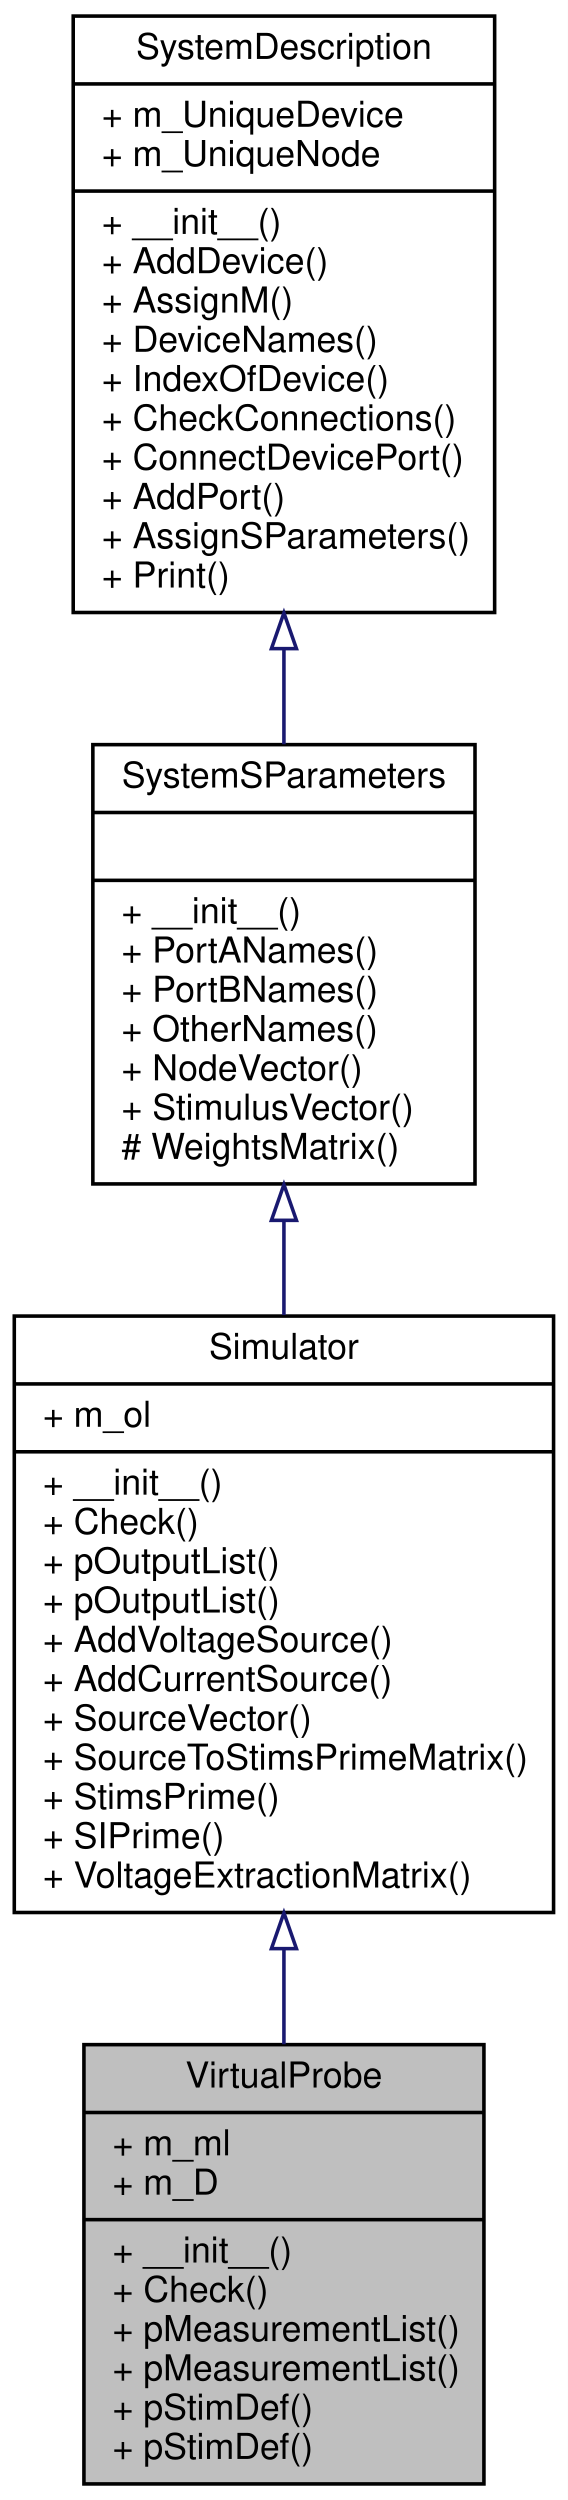
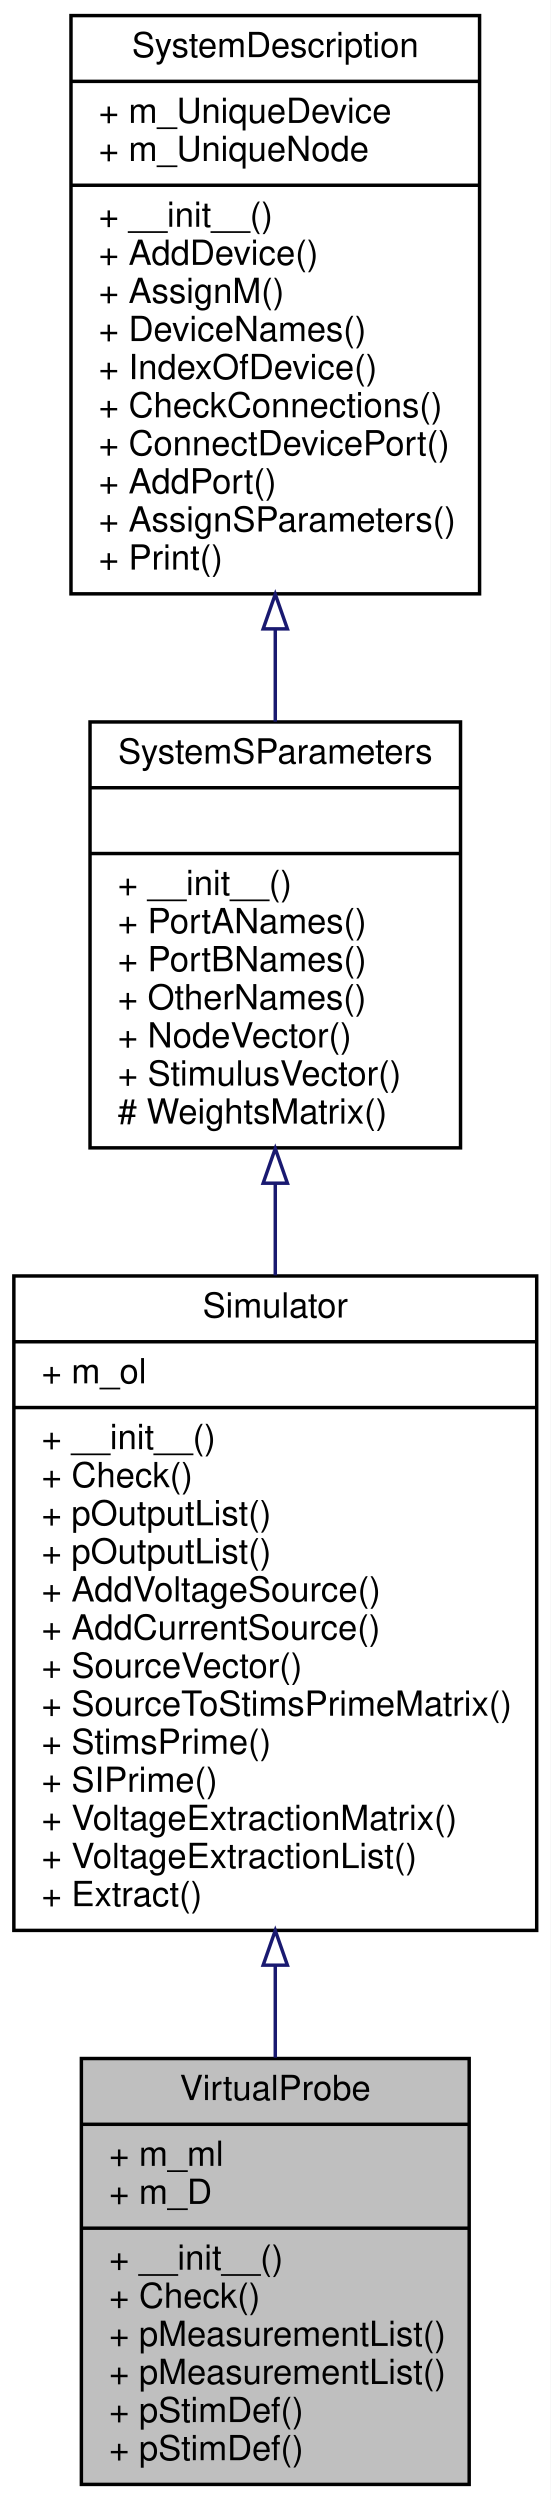
- <svg xmlns="http://www.w3.org/2000/svg" xmlns:xlink="http://www.w3.org/1999/xlink" width="159pt" height="700pt" viewBox="0.00 0.00 159.00 700.00">
-   <g id="graph0" class="graph" transform="scale(1 1) rotate(0) translate(4 696)">
-     <polygon fill="white" stroke="transparent" points="-4,4 -4,-696 155,-696 155,4 -4,4" />
+ <svg xmlns="http://www.w3.org/2000/svg" xmlns:xlink="http://www.w3.org/1999/xlink" width="159pt" height="722pt" viewBox="0.00 0.00 159.00 722.00">
+   <g id="graph0" class="graph" transform="scale(1 1) rotate(0) translate(4 718)">
+     <polygon fill="white" stroke="transparent" points="-4,4 -4,-718 155,-718 155,4 -4,4" />
    <g id="node1" class="node">
      <g id="a_node1">
        <a xlink:title="Base class for virtual probing.">
          <polygon fill="#bfbfbf" stroke="black" points="19.5,-0.5 19.5,-123.5 131.5,-123.5 131.5,-0.5 19.5,-0.5" />
          <text text-anchor="middle" x="75.5" y="-111.5" font-family="Helvetica,sans-Serif" font-size="10.00">VirtualProbe</text>
          <polyline fill="none" stroke="black" points="19.5,-104.5 131.5,-104.5 " />
          <text text-anchor="start" x="27.5" y="-92.5" font-family="Helvetica,sans-Serif" font-size="10.00">+ m_ml</text>
          <text text-anchor="start" x="27.5" y="-81.5" font-family="Helvetica,sans-Serif" font-size="10.00">+ m_D</text>
          <polyline fill="none" stroke="black" points="19.5,-74.5 131.5,-74.5 " />
          <text text-anchor="start" x="27.5" y="-62.5" font-family="Helvetica,sans-Serif" font-size="10.00">+ __init__()</text>
          <text text-anchor="start" x="27.5" y="-51.5" font-family="Helvetica,sans-Serif" font-size="10.00">+ Check()</text>
          <text text-anchor="start" x="27.5" y="-40.5" font-family="Helvetica,sans-Serif" font-size="10.00">+ pMeasurementList()</text>
          <text text-anchor="start" x="27.5" y="-29.5" font-family="Helvetica,sans-Serif" font-size="10.00">+ pMeasurementList()</text>
          <text text-anchor="start" x="27.5" y="-18.5" font-family="Helvetica,sans-Serif" font-size="10.00">+ pStimDef()</text>
          <text text-anchor="start" x="27.5" y="-7.5" font-family="Helvetica,sans-Serif" font-size="10.00">+ pStimDef()</text>
        </a>
      </g>
    </g>
    <g id="node2" class="node">
      <g id="a_node2">
        <a xlink:href="classSignalIntegrity_1_1Lib_1_1SystemDescriptions_1_1Simulator_1_1Simulator.xhtml" target="_top" xlink:title="Base class for dealing with housekeeping for simulations.">
-           <polygon fill="white" stroke="black" points="0,-160.5 0,-327.5 151,-327.5 151,-160.5 0,-160.5" />
-           <text text-anchor="middle" x="75.5" y="-315.5" font-family="Helvetica,sans-Serif" font-size="10.00">Simulator</text>
-           <polyline fill="none" stroke="black" points="0,-308.5 151,-308.5 " />
-           <text text-anchor="start" x="8" y="-296.5" font-family="Helvetica,sans-Serif" font-size="10.00">+ m_ol</text>
-           <polyline fill="none" stroke="black" points="0,-289.5 151,-289.5 " />
-           <text text-anchor="start" x="8" y="-277.5" font-family="Helvetica,sans-Serif" font-size="10.00">+ __init__()</text>
-           <text text-anchor="start" x="8" y="-266.5" font-family="Helvetica,sans-Serif" font-size="10.00">+ Check()</text>
-           <text text-anchor="start" x="8" y="-255.5" font-family="Helvetica,sans-Serif" font-size="10.00">+ pOutputList()</text>
-           <text text-anchor="start" x="8" y="-244.5" font-family="Helvetica,sans-Serif" font-size="10.00">+ pOutputList()</text>
-           <text text-anchor="start" x="8" y="-233.5" font-family="Helvetica,sans-Serif" font-size="10.00">+ AddVoltageSource()</text>
-           <text text-anchor="start" x="8" y="-222.5" font-family="Helvetica,sans-Serif" font-size="10.00">+ AddCurrentSource()</text>
-           <text text-anchor="start" x="8" y="-211.5" font-family="Helvetica,sans-Serif" font-size="10.00">+ SourceVector()</text>
-           <text text-anchor="start" x="8" y="-200.5" font-family="Helvetica,sans-Serif" font-size="10.00">+ SourceToStimsPrimeMatrix()</text>
-           <text text-anchor="start" x="8" y="-189.5" font-family="Helvetica,sans-Serif" font-size="10.00">+ StimsPrime()</text>
-           <text text-anchor="start" x="8" y="-178.5" font-family="Helvetica,sans-Serif" font-size="10.00">+ SIPrime()</text>
-           <text text-anchor="start" x="8" y="-167.5" font-family="Helvetica,sans-Serif" font-size="10.00">+ VoltageExtractionMatrix()</text>
+           <polygon fill="white" stroke="black" points="0,-160.5 0,-349.5 151,-349.5 151,-160.5 0,-160.5" />
+           <text text-anchor="middle" x="75.5" y="-337.5" font-family="Helvetica,sans-Serif" font-size="10.00">Simulator</text>
+           <polyline fill="none" stroke="black" points="0,-330.5 151,-330.5 " />
+           <text text-anchor="start" x="8" y="-318.5" font-family="Helvetica,sans-Serif" font-size="10.00">+ m_ol</text>
+           <polyline fill="none" stroke="black" points="0,-311.5 151,-311.5 " />
+           <text text-anchor="start" x="8" y="-299.5" font-family="Helvetica,sans-Serif" font-size="10.00">+ __init__()</text>
+           <text text-anchor="start" x="8" y="-288.5" font-family="Helvetica,sans-Serif" font-size="10.00">+ Check()</text>
+           <text text-anchor="start" x="8" y="-277.5" font-family="Helvetica,sans-Serif" font-size="10.00">+ pOutputList()</text>
+           <text text-anchor="start" x="8" y="-266.5" font-family="Helvetica,sans-Serif" font-size="10.00">+ pOutputList()</text>
+           <text text-anchor="start" x="8" y="-255.5" font-family="Helvetica,sans-Serif" font-size="10.00">+ AddVoltageSource()</text>
+           <text text-anchor="start" x="8" y="-244.5" font-family="Helvetica,sans-Serif" font-size="10.00">+ AddCurrentSource()</text>
+           <text text-anchor="start" x="8" y="-233.5" font-family="Helvetica,sans-Serif" font-size="10.00">+ SourceVector()</text>
+           <text text-anchor="start" x="8" y="-222.5" font-family="Helvetica,sans-Serif" font-size="10.00">+ SourceToStimsPrimeMatrix()</text>
+           <text text-anchor="start" x="8" y="-211.5" font-family="Helvetica,sans-Serif" font-size="10.00">+ StimsPrime()</text>
+           <text text-anchor="start" x="8" y="-200.5" font-family="Helvetica,sans-Serif" font-size="10.00">+ SIPrime()</text>
+           <text text-anchor="start" x="8" y="-189.5" font-family="Helvetica,sans-Serif" font-size="10.00">+ VoltageExtractionMatrix()</text>
+           <text text-anchor="start" x="8" y="-178.5" font-family="Helvetica,sans-Serif" font-size="10.00">+ VoltageExtractionList()</text>
+           <text text-anchor="start" x="8" y="-167.5" font-family="Helvetica,sans-Serif" font-size="10.00">+ Extract()</text>
        </a>
      </g>
    </g>
    <g id="edge1" class="edge">
-       <path fill="none" stroke="midnightblue" d="M75.5,-150.19C75.5,-141.17 75.5,-132.19 75.5,-123.61" />
-       <polygon fill="none" stroke="midnightblue" points="72,-150.38 75.5,-160.38 79,-150.38 72,-150.38" />
+       <path fill="none" stroke="midnightblue" d="M75.5,-150.23C75.5,-141.19 75.5,-132.26 75.5,-123.75" />
+       <polygon fill="none" stroke="midnightblue" points="72,-150.46 75.5,-160.46 79,-150.46 72,-150.46" />
    </g>
    <g id="node3" class="node">
      <g id="a_node3">
        <a xlink:href="classSignalIntegrity_1_1Lib_1_1SystemDescriptions_1_1SystemSParameters_1_1SystemSParameters.xhtml" target="_top" xlink:title="base class for housekeeping involving system s-parameters calculations">
-           <polygon fill="white" stroke="black" points="22,-364.5 22,-487.5 129,-487.5 129,-364.5 22,-364.5" />
-           <text text-anchor="middle" x="75.5" y="-475.5" font-family="Helvetica,sans-Serif" font-size="10.00">SystemSParameters</text>
-           <polyline fill="none" stroke="black" points="22,-468.5 129,-468.5 " />
-           <text text-anchor="middle" x="75.5" y="-456.5" font-family="Helvetica,sans-Serif" font-size="10.00"> </text>
-           <polyline fill="none" stroke="black" points="22,-449.5 129,-449.5 " />
-           <text text-anchor="start" x="30" y="-437.5" font-family="Helvetica,sans-Serif" font-size="10.00">+ __init__()</text>
-           <text text-anchor="start" x="30" y="-426.5" font-family="Helvetica,sans-Serif" font-size="10.00">+ PortANames()</text>
-           <text text-anchor="start" x="30" y="-415.5" font-family="Helvetica,sans-Serif" font-size="10.00">+ PortBNames()</text>
-           <text text-anchor="start" x="30" y="-404.5" font-family="Helvetica,sans-Serif" font-size="10.00">+ OtherNames()</text>
-           <text text-anchor="start" x="30" y="-393.5" font-family="Helvetica,sans-Serif" font-size="10.00">+ NodeVector()</text>
-           <text text-anchor="start" x="30" y="-382.5" font-family="Helvetica,sans-Serif" font-size="10.00">+ StimulusVector()</text>
-           <text text-anchor="start" x="30" y="-371.5" font-family="Helvetica,sans-Serif" font-size="10.00"># WeightsMatrix()</text>
+           <polygon fill="white" stroke="black" points="22,-386.5 22,-509.5 129,-509.5 129,-386.5 22,-386.5" />
+           <text text-anchor="middle" x="75.5" y="-497.5" font-family="Helvetica,sans-Serif" font-size="10.00">SystemSParameters</text>
+           <polyline fill="none" stroke="black" points="22,-490.5 129,-490.5 " />
+           <text text-anchor="middle" x="75.5" y="-478.5" font-family="Helvetica,sans-Serif" font-size="10.00"> </text>
+           <polyline fill="none" stroke="black" points="22,-471.5 129,-471.5 " />
+           <text text-anchor="start" x="30" y="-459.5" font-family="Helvetica,sans-Serif" font-size="10.00">+ __init__()</text>
+           <text text-anchor="start" x="30" y="-448.5" font-family="Helvetica,sans-Serif" font-size="10.00">+ PortANames()</text>
+           <text text-anchor="start" x="30" y="-437.5" font-family="Helvetica,sans-Serif" font-size="10.00">+ PortBNames()</text>
+           <text text-anchor="start" x="30" y="-426.5" font-family="Helvetica,sans-Serif" font-size="10.00">+ OtherNames()</text>
+           <text text-anchor="start" x="30" y="-415.5" font-family="Helvetica,sans-Serif" font-size="10.00">+ NodeVector()</text>
+           <text text-anchor="start" x="30" y="-404.5" font-family="Helvetica,sans-Serif" font-size="10.00">+ StimulusVector()</text>
+           <text text-anchor="start" x="30" y="-393.5" font-family="Helvetica,sans-Serif" font-size="10.00"># WeightsMatrix()</text>
        </a>
      </g>
    </g>
    <g id="edge2" class="edge">
-       <path fill="none" stroke="midnightblue" d="M75.5,-354.25C75.5,-345.57 75.5,-336.63 75.5,-327.79" />
-       <polygon fill="none" stroke="midnightblue" points="72,-354.31 75.5,-364.31 79,-354.31 72,-354.31" />
+       <path fill="none" stroke="midnightblue" d="M75.5,-376.27C75.5,-367.59 75.5,-358.62 75.5,-349.67" />
+       <polygon fill="none" stroke="midnightblue" points="72,-376.3 75.5,-386.3 79,-376.3 72,-376.3" />
    </g>
    <g id="node4" class="node">
      <g id="a_node4">
        <a xlink:href="classSignalIntegrity_1_1Lib_1_1SystemDescriptions_1_1SystemDescription_1_1SystemDescription.xhtml" target="_top" xlink:title="Allows the construction of system descriptions for use with all of the classes that solve schematics ...">
-           <polygon fill="white" stroke="black" points="16.5,-524.5 16.5,-691.5 134.5,-691.5 134.5,-524.5 16.5,-524.5" />
-           <text text-anchor="middle" x="75.5" y="-679.5" font-family="Helvetica,sans-Serif" font-size="10.00">SystemDescription</text>
-           <polyline fill="none" stroke="black" points="16.5,-672.5 134.5,-672.5 " />
-           <text text-anchor="start" x="24.5" y="-660.5" font-family="Helvetica,sans-Serif" font-size="10.00">+ m_UniqueDevice</text>
-           <text text-anchor="start" x="24.5" y="-649.5" font-family="Helvetica,sans-Serif" font-size="10.00">+ m_UniqueNode</text>
-           <polyline fill="none" stroke="black" points="16.5,-642.5 134.5,-642.5 " />
-           <text text-anchor="start" x="24.5" y="-630.5" font-family="Helvetica,sans-Serif" font-size="10.00">+ __init__()</text>
-           <text text-anchor="start" x="24.5" y="-619.5" font-family="Helvetica,sans-Serif" font-size="10.00">+ AddDevice()</text>
-           <text text-anchor="start" x="24.5" y="-608.5" font-family="Helvetica,sans-Serif" font-size="10.00">+ AssignM()</text>
-           <text text-anchor="start" x="24.5" y="-597.5" font-family="Helvetica,sans-Serif" font-size="10.00">+ DeviceNames()</text>
-           <text text-anchor="start" x="24.5" y="-586.5" font-family="Helvetica,sans-Serif" font-size="10.00">+ IndexOfDevice()</text>
-           <text text-anchor="start" x="24.5" y="-575.5" font-family="Helvetica,sans-Serif" font-size="10.00">+ CheckConnections()</text>
-           <text text-anchor="start" x="24.5" y="-564.5" font-family="Helvetica,sans-Serif" font-size="10.00">+ ConnectDevicePort()</text>
-           <text text-anchor="start" x="24.5" y="-553.5" font-family="Helvetica,sans-Serif" font-size="10.00">+ AddPort()</text>
-           <text text-anchor="start" x="24.5" y="-542.5" font-family="Helvetica,sans-Serif" font-size="10.00">+ AssignSParameters()</text>
-           <text text-anchor="start" x="24.5" y="-531.5" font-family="Helvetica,sans-Serif" font-size="10.00">+ Print()</text>
+           <polygon fill="white" stroke="black" points="16.5,-546.5 16.5,-713.5 134.5,-713.5 134.5,-546.5 16.5,-546.5" />
+           <text text-anchor="middle" x="75.5" y="-701.5" font-family="Helvetica,sans-Serif" font-size="10.00">SystemDescription</text>
+           <polyline fill="none" stroke="black" points="16.5,-694.5 134.5,-694.5 " />
+           <text text-anchor="start" x="24.5" y="-682.5" font-family="Helvetica,sans-Serif" font-size="10.00">+ m_UniqueDevice</text>
+           <text text-anchor="start" x="24.5" y="-671.5" font-family="Helvetica,sans-Serif" font-size="10.00">+ m_UniqueNode</text>
+           <polyline fill="none" stroke="black" points="16.5,-664.5 134.5,-664.5 " />
+           <text text-anchor="start" x="24.5" y="-652.5" font-family="Helvetica,sans-Serif" font-size="10.00">+ __init__()</text>
+           <text text-anchor="start" x="24.5" y="-641.5" font-family="Helvetica,sans-Serif" font-size="10.00">+ AddDevice()</text>
+           <text text-anchor="start" x="24.5" y="-630.5" font-family="Helvetica,sans-Serif" font-size="10.00">+ AssignM()</text>
+           <text text-anchor="start" x="24.5" y="-619.5" font-family="Helvetica,sans-Serif" font-size="10.00">+ DeviceNames()</text>
+           <text text-anchor="start" x="24.5" y="-608.5" font-family="Helvetica,sans-Serif" font-size="10.00">+ IndexOfDevice()</text>
+           <text text-anchor="start" x="24.5" y="-597.5" font-family="Helvetica,sans-Serif" font-size="10.00">+ CheckConnections()</text>
+           <text text-anchor="start" x="24.5" y="-586.5" font-family="Helvetica,sans-Serif" font-size="10.00">+ ConnectDevicePort()</text>
+           <text text-anchor="start" x="24.5" y="-575.5" font-family="Helvetica,sans-Serif" font-size="10.00">+ AddPort()</text>
+           <text text-anchor="start" x="24.5" y="-564.5" font-family="Helvetica,sans-Serif" font-size="10.00">+ AssignSParameters()</text>
+           <text text-anchor="start" x="24.5" y="-553.5" font-family="Helvetica,sans-Serif" font-size="10.00">+ Print()</text>
        </a>
      </g>
    </g>
    <g id="edge3" class="edge">
-       <path fill="none" stroke="midnightblue" d="M75.5,-514.19C75.5,-505.17 75.5,-496.19 75.5,-487.61" />
-       <polygon fill="none" stroke="midnightblue" points="72,-514.38 75.5,-524.38 79,-514.38 72,-514.38" />
+       <path fill="none" stroke="midnightblue" d="M75.5,-536.19C75.5,-527.17 75.5,-518.19 75.5,-509.61" />
+       <polygon fill="none" stroke="midnightblue" points="72,-536.38 75.5,-546.38 79,-536.38 72,-536.38" />
    </g>
  </g>
</svg>
